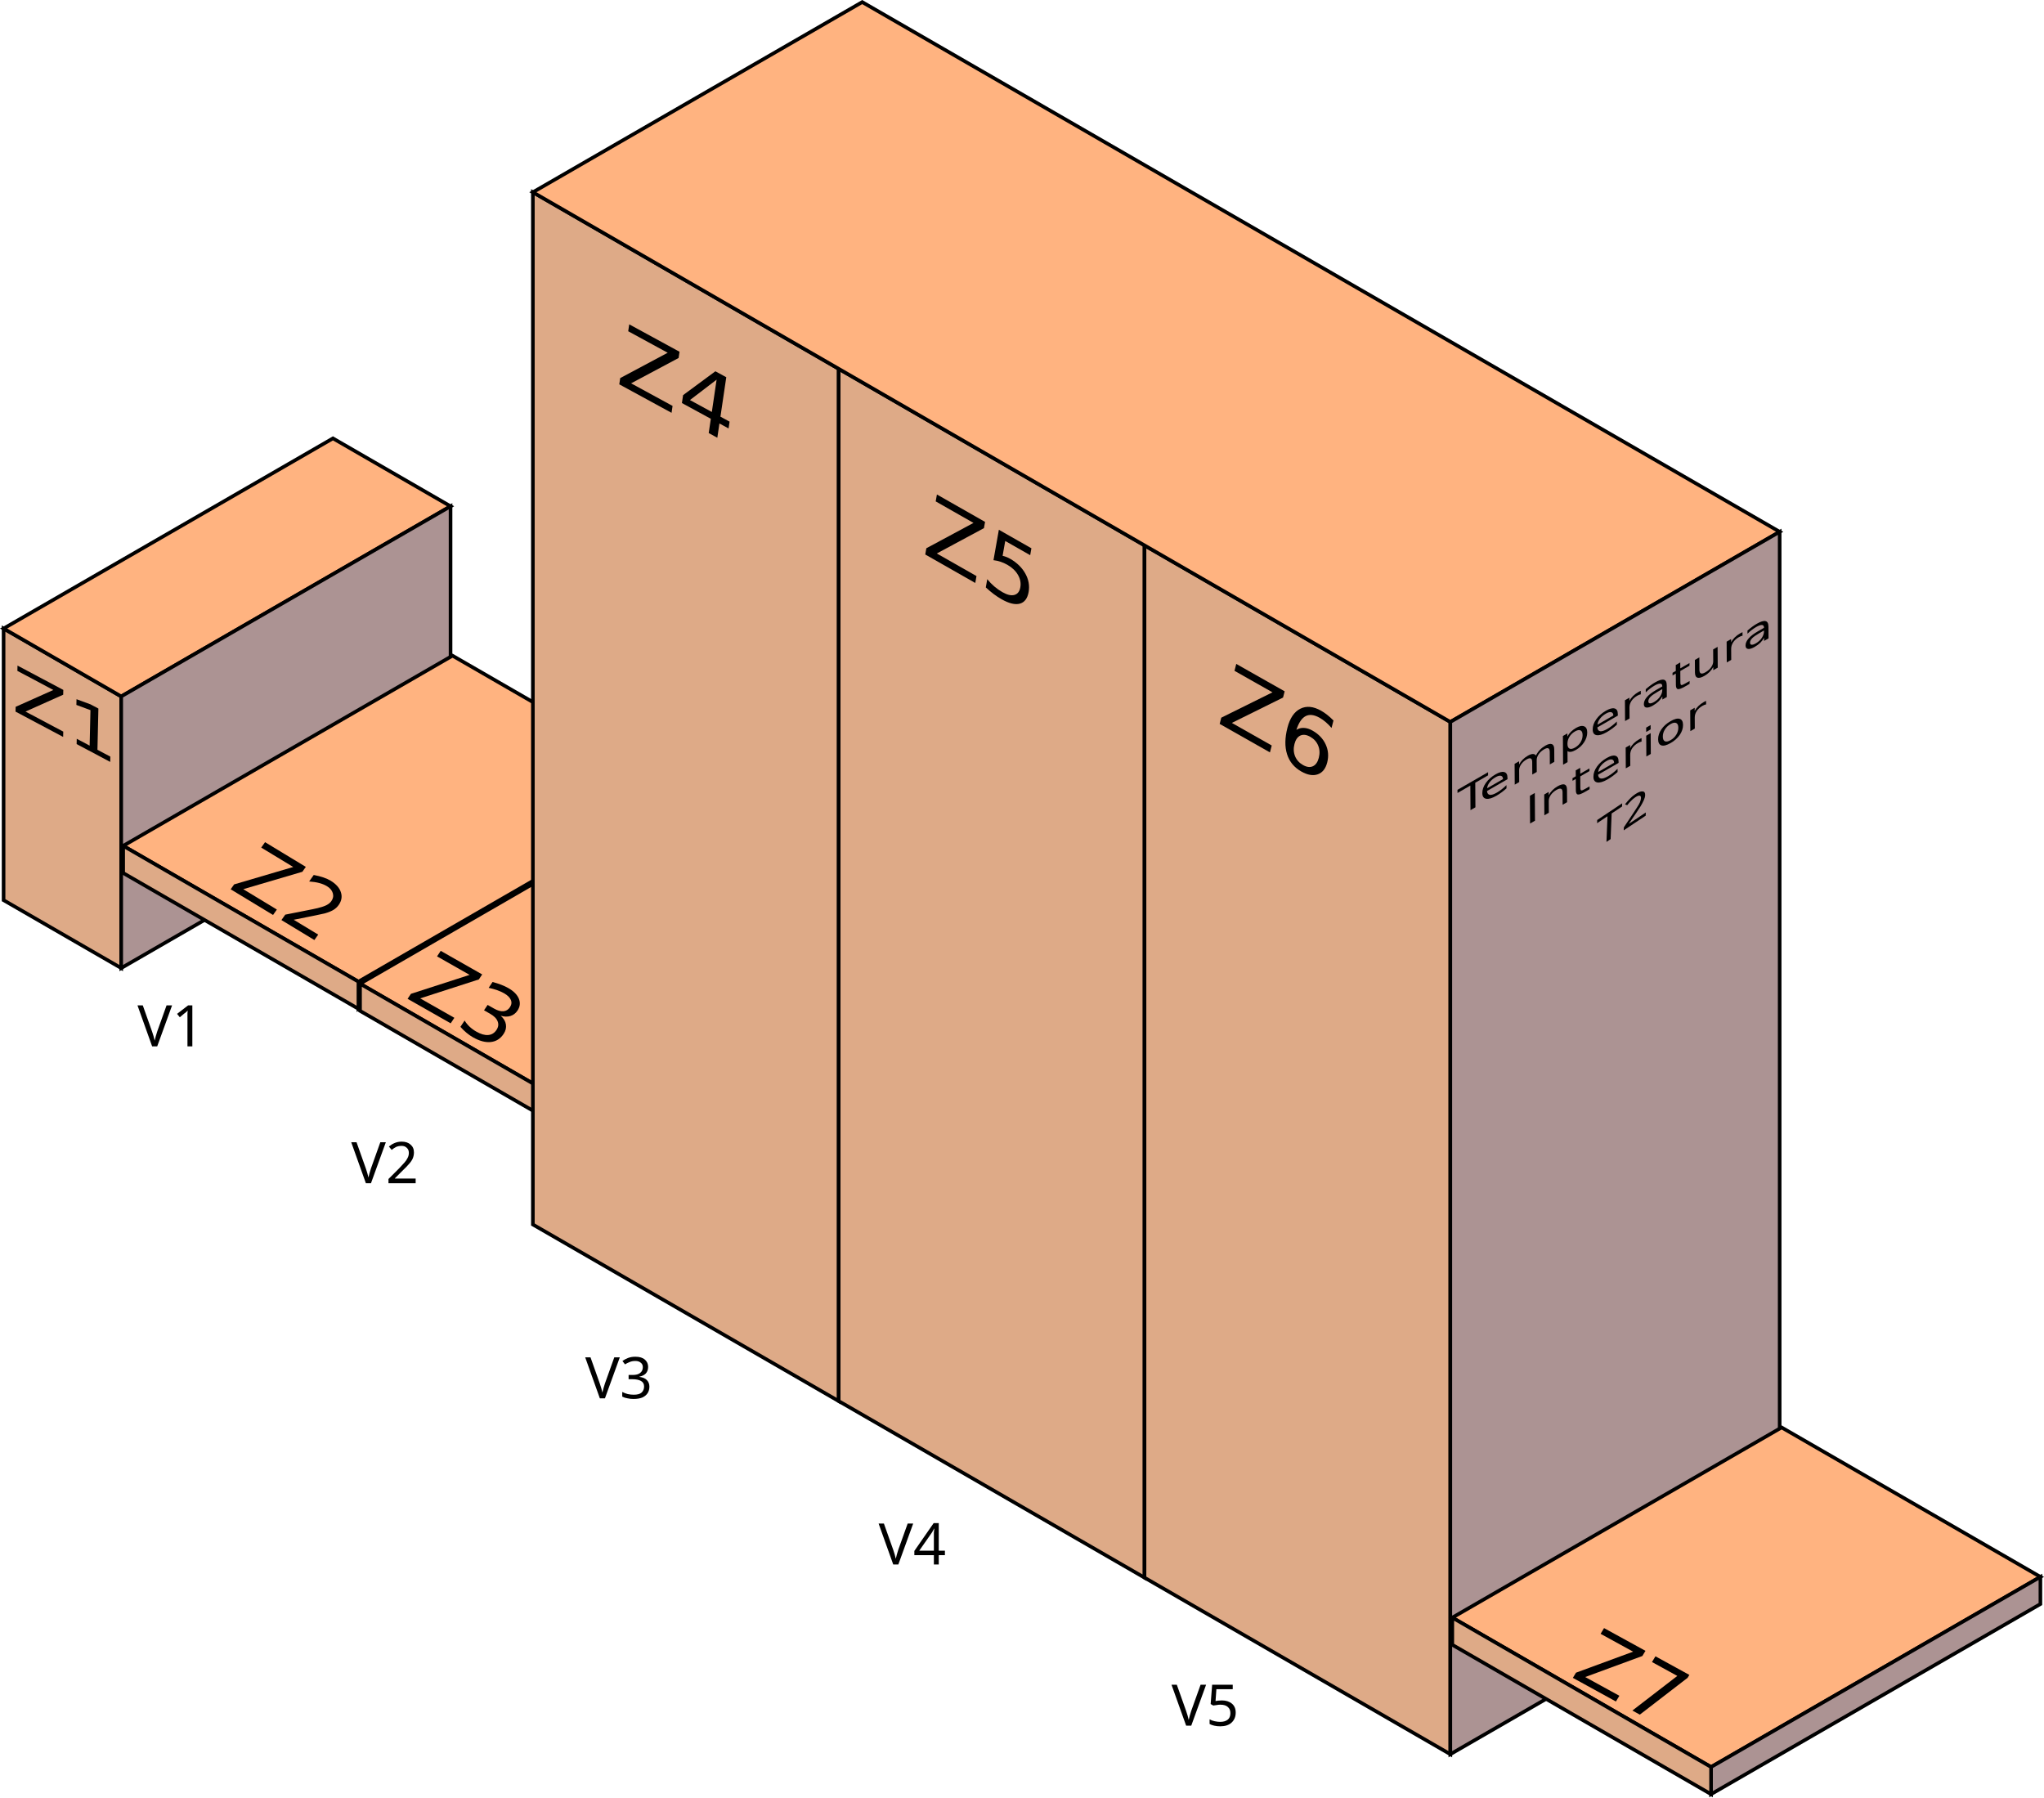
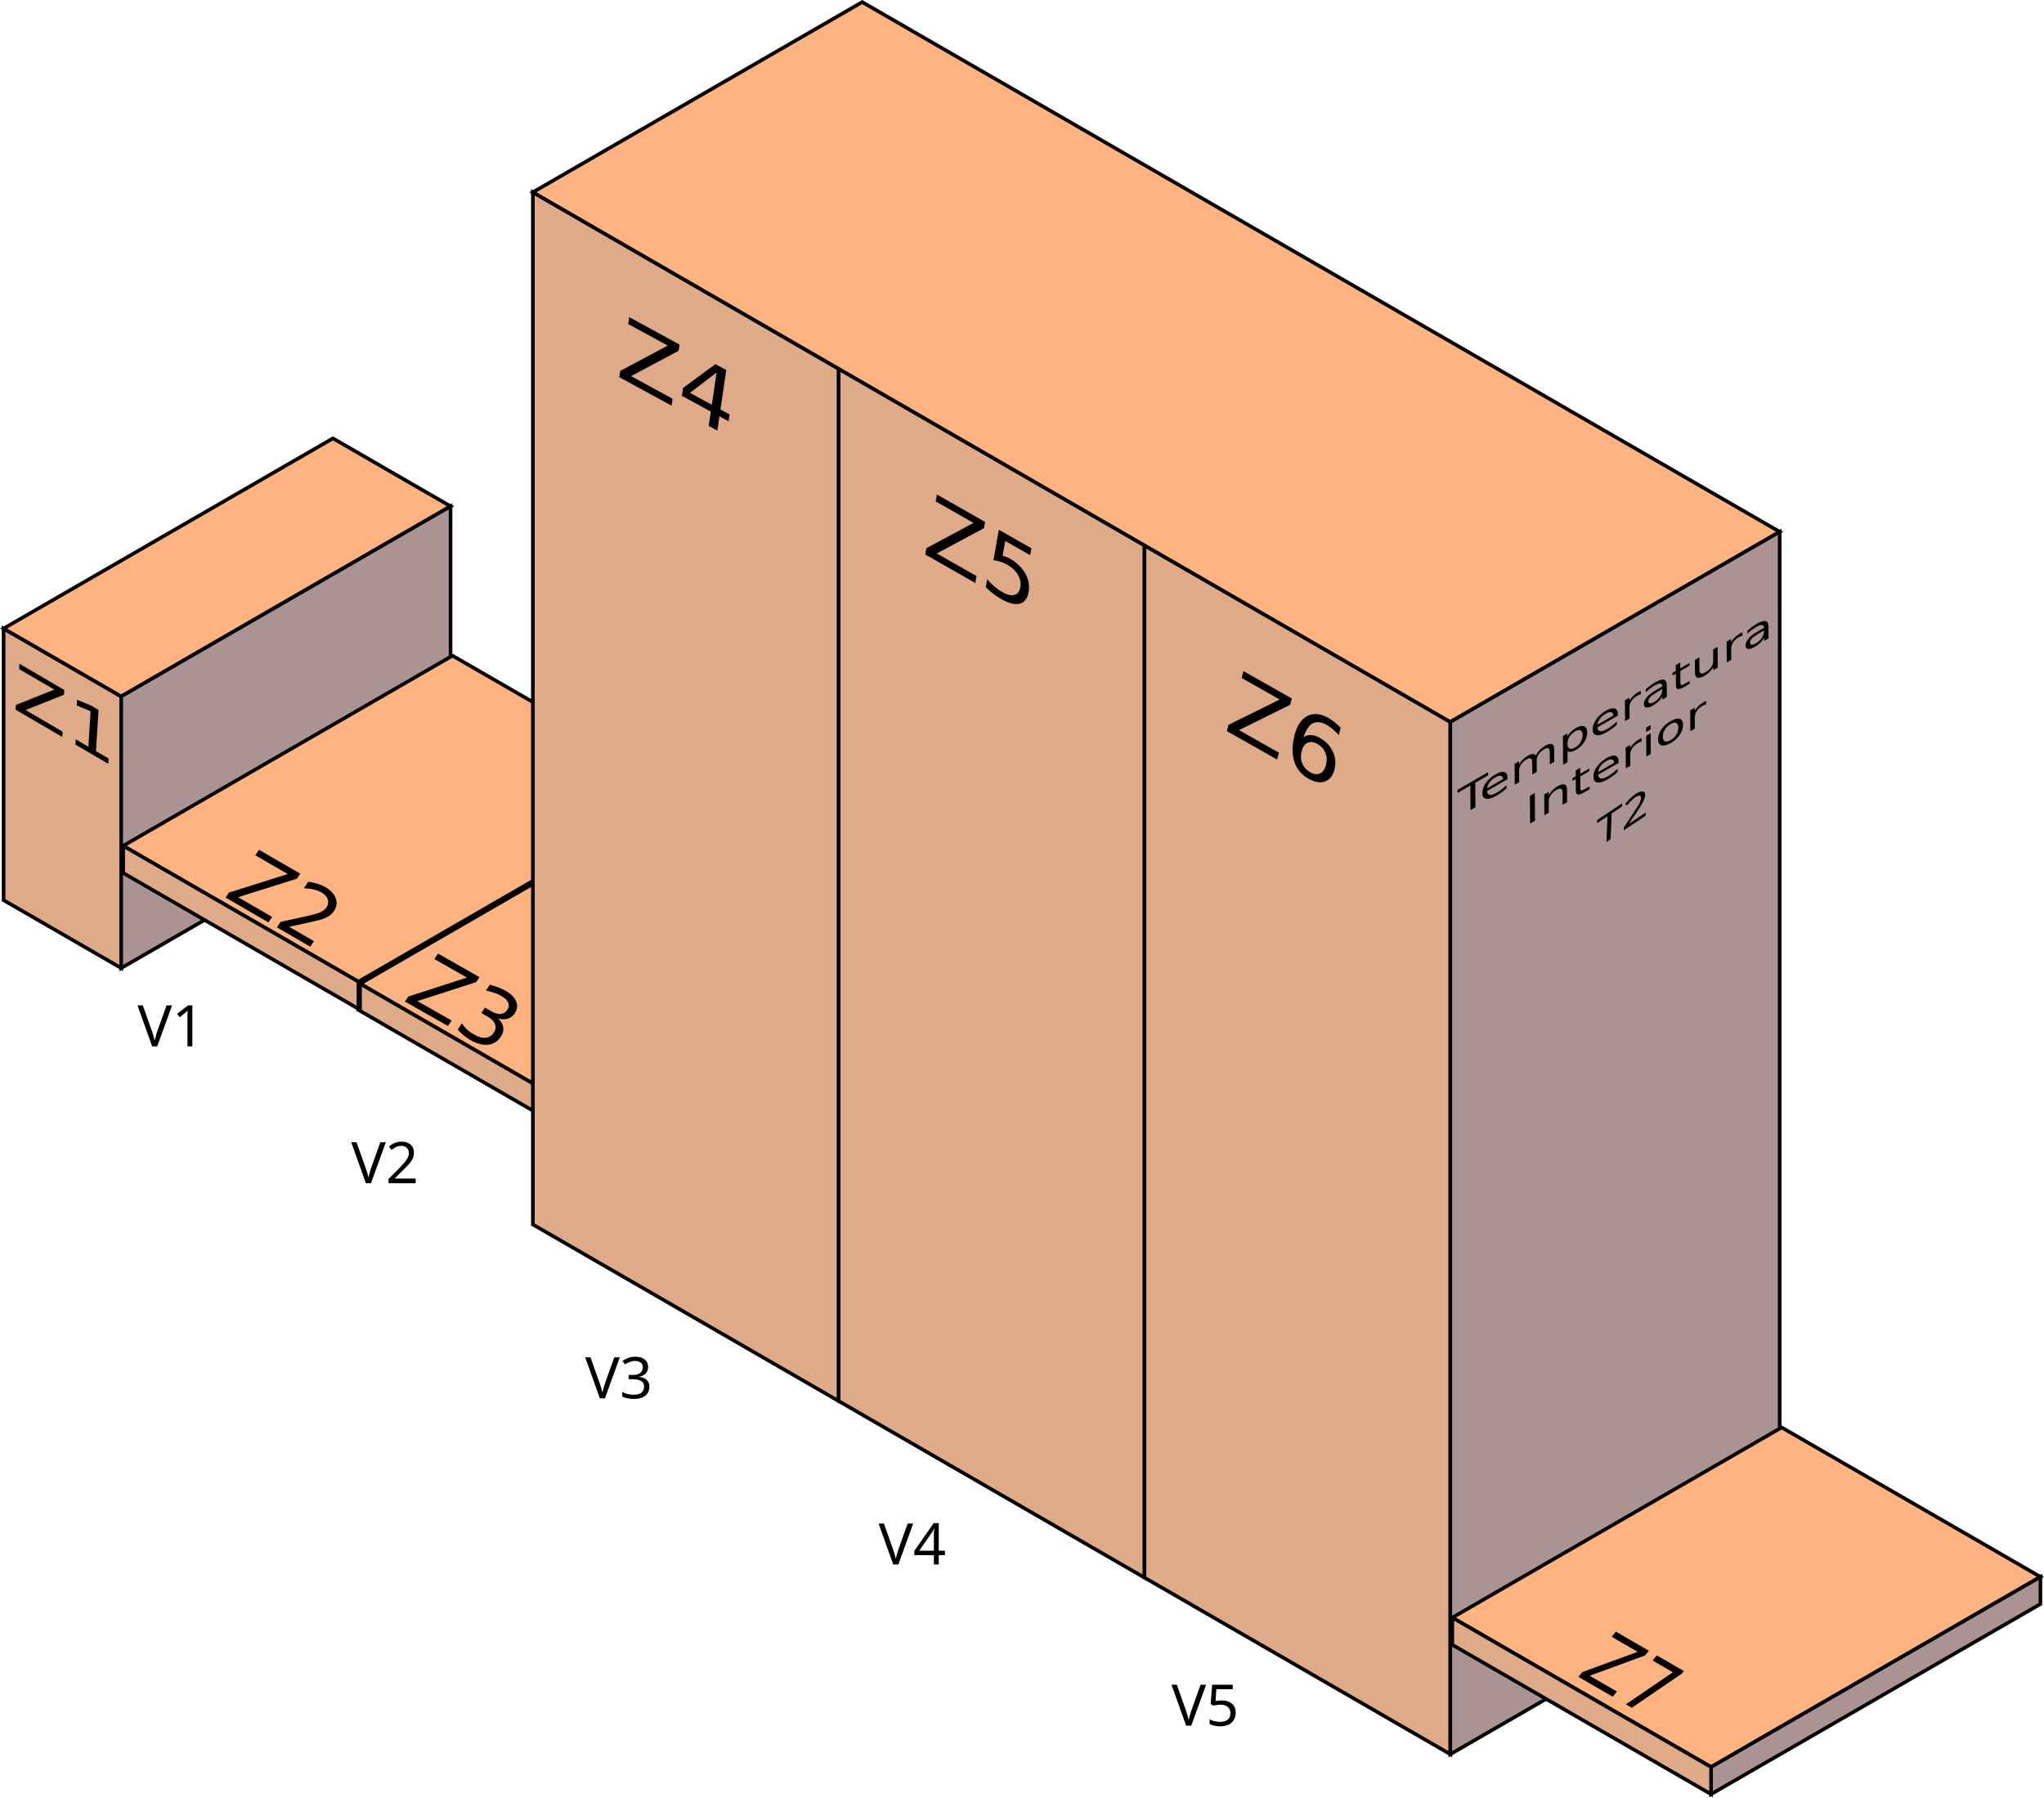
<svg xmlns="http://www.w3.org/2000/svg" width="150.495mm" height="132.324mm" viewBox="0 0 150.495 132.324" version="1.1" id="svg5">
  <defs id="defs2" />
  <g id="layer1" transform="translate(-40.43988,-33.84724)">
    <path id="path859" d="M 40.704,100.121 V 80.121 l 8.66,5 v 20 z" style="fill:#deaa87;stroke:#000000;stroke-width:0.265px;stroke-linecap:butt;stroke-linejoin:miter;stroke-opacity:1" />
    <path id="path1105" d="m 49.365,85.121 24.249,-14 -8.66,-5 -24.249,14 z" style="fill:#ffb380;stroke:#000000;stroke-width:0.265px;stroke-linecap:butt;stroke-linejoin:miter;stroke-opacity:1" />
    <path id="path1111" d="M 66.83,106.121 91.078,92.121 v 2 L 66.83,108.121 Z" style="fill:#ac9393;stroke:#000000;stroke-width:0.265px;stroke-linecap:butt;stroke-linejoin:miter;stroke-opacity:1" />
    <path id="path1107" d="m 73.613,71.121 v 20 L 49.365,105.121 V 85.121 Z" style="fill:#ac9393;stroke:#000000;stroke-width:0.265px;stroke-linecap:butt;stroke-linejoin:miter;stroke-opacity:1" />
    <path id="path1111-1" d="M 84.269,116.271 108.518,102.271 v 2 l -24.249,14 z" style="fill:#ac9393;stroke:#000000;stroke-width:0.265px;stroke-linecap:butt;stroke-linejoin:miter;stroke-opacity:1" />
    <path id="path1109" d="M 49.509,96.121 73.758,82.121 91.078,92.121 66.83,106.121 Z" style="fill:#ffb380;stroke:#000000;stroke-width:0.265px;stroke-linecap:butt;stroke-linejoin:miter;stroke-opacity:1" />
    <path id="path1109-1" d="M 66.949,106.271 91.197,92.271 108.518,102.271 84.269,116.271 Z" style="fill:#ffb380;stroke:#000000;stroke-width:0.265px;stroke-linecap:butt;stroke-linejoin:miter;stroke-opacity:1" />
    <path id="path861" d="m 49.509,98.121 v -2 l 17.321,10 v 2 z" style="fill:#deaa87;stroke:#000000;stroke-width:0.265px;stroke-linecap:butt;stroke-linejoin:miter;stroke-opacity:1" />
    <path id="path861-5" d="m 66.949,108.271 v -2 l 17.321,10 v 2 z" style="fill:#deaa87;stroke:#000000;stroke-width:0.265px;stroke-linecap:butt;stroke-linejoin:miter;stroke-opacity:1" />
    <path id="path863" d="M 79.674,124 V 48 l 22.517,13 V 137 Z" style="fill:#deaa87;stroke:#000000;stroke-width:0.265px;stroke-linecap:butt;stroke-linejoin:miter;stroke-opacity:1" />
-     <g aria-label="Z3" transform="matrix(0.8886712,0.5052773,-0.5445512,0.8156566,2.627692,-1.625282)" style="font-style:normal;font-variant:normal;font-weight:normal;font-stretch:normal;font-size:5.997px;line-height:1.25;font-family:sans-serif;-inkscape-font-specification:'sans-serif, Normal';font-variant-ligatures:normal;font-variant-caps:normal;font-variant-numeric:normal;font-feature-settings:normal;text-align:start;letter-spacing:0px;word-spacing:0px;writing-mode:lr-tb;text-anchor:start;fill:#000000;fill-opacity:1;stroke:none;stroke-width:0.231" id="text26-2-0-9">
+     <g aria-label="Z3" transform="matrix(0.8886712,0.5052773,-0.5445512,0.8156566,2.428808,-1.426398)" style="font-style:normal;font-variant:normal;font-weight:normal;font-stretch:normal;font-size:5.997px;line-height:1.25;font-family:sans-serif;-inkscape-font-specification:'sans-serif, Normal';font-variant-ligatures:normal;font-variant-caps:normal;font-variant-numeric:normal;font-feature-settings:normal;text-align:start;letter-spacing:0px;word-spacing:0px;writing-mode:lr-tb;text-anchor:start;fill:#000000;fill-opacity:1;stroke:none;stroke-width:0.231" id="text26-2-0-9">
      <path d="m 114.748,58.233 h 3.435 v 0.451 l -2.764,3.423 h 2.832 V 62.605 H 114.681 v -0.451 l 2.764,-3.423 h -2.697 z" style="font-style:normal;font-variant:normal;font-weight:normal;font-stretch:normal;font-size:5.997px;font-family:sans-serif;-inkscape-font-specification:'sans-serif, Normal';font-variant-ligatures:normal;font-variant-caps:normal;font-variant-numeric:normal;font-feature-settings:normal;text-align:start;writing-mode:lr-tb;text-anchor:start;stroke-width:0.231" id="path886" />
      <path d="m 120.953,60.248 q 0.425,0.091 0.662,0.378 0.24,0.287 0.24,0.709 0,0.647 -0.445,1.001 -0.445,0.354 -1.265,0.354 -0.275,0 -0.568,-0.056 -0.29,-0.053 -0.6,-0.161 V 61.903 q 0.246,0.143 0.539,0.217 0.293,0.073 0.612,0.073 0.556,0 0.846,-0.22 0.293,-0.22 0.293,-0.638 0,-0.387 -0.272,-0.603 -0.269,-0.22 -0.753,-0.22 h -0.51 V 60.026 h 0.533 q 0.436,0 0.668,-0.173 0.231,-0.176 0.231,-0.504 0,-0.337 -0.24,-0.515 -0.237,-0.182 -0.682,-0.182 -0.243,0 -0.521,0.053 -0.278,0.053 -0.612,0.164 v -0.527 q 0.337,-0.094 0.63,-0.141 0.296,-0.047 0.556,-0.047 0.674,0 1.066,0.307 0.392,0.305 0.392,0.826 0,0.363 -0.208,0.615 -0.208,0.249 -0.592,0.346 z" style="font-style:normal;font-variant:normal;font-weight:normal;font-stretch:normal;font-size:5.997px;font-family:sans-serif;-inkscape-font-specification:'sans-serif, Normal';font-variant-ligatures:normal;font-variant-caps:normal;font-variant-numeric:normal;font-feature-settings:normal;text-align:start;writing-mode:lr-tb;text-anchor:start;stroke-width:0.231" id="path888" />
    </g>
    <path id="path865" d="M 102.191,137 V 61 l 22.517,13 V 150 Z" style="fill:#deaa87;stroke:#000000;stroke-width:0.265px;stroke-linecap:butt;stroke-linejoin:miter;stroke-opacity:1" />
    <path id="path947" d="M 124.708,150 V 74 l 22.517,13 V 163 Z" style="fill:#deaa87;stroke:#000000;stroke-width:0.265px;stroke-linecap:butt;stroke-linejoin:miter;stroke-opacity:1" />
    <path id="path984" d="M 79.674,48 103.923,34 171.473,73 147.224,87 Z" style="fill:#ffb380;stroke:#000000;stroke-width:0.265px;stroke-linecap:butt;stroke-linejoin:miter;stroke-opacity:1" />
    <path id="path986" d="M 171.473,73 V 149 l -24.249,14 V 87 Z" style="fill:#ac9393;stroke:#000000;stroke-width:0.265px;stroke-linecap:butt;stroke-linejoin:miter;stroke-opacity:1" />
    <path id="path988" d="m 147.369,152.942 24.249,-14 19.053,11 -24.249,14 z" style="fill:#ffb380;stroke:#000000;stroke-width:0.265px;stroke-linecap:butt;stroke-linejoin:miter;stroke-opacity:1" />
    <path id="path990" d="m 190.67,149.942 v 2 l -24.249,14 v -2 z" style="fill:#ac9393;stroke:#000000;stroke-width:0.265px;stroke-linecap:butt;stroke-linejoin:miter;stroke-opacity:1" />
    <path id="path982" d="m 147.369,154.942 v -2 l 19.053,11 v 2 z" style="fill:#deaa87;stroke:#000000;stroke-width:0.265px;stroke-linecap:butt;stroke-linejoin:miter;stroke-opacity:1" />
    <g aria-label="Z5" transform="matrix(0.9589369,0.5458798,-0.1678793,0.9472553,0,0)" style="font-style:normal;font-variant:normal;font-weight:normal;font-stretch:normal;font-size:6.454px;line-height:1.25;font-family:sans-serif;-inkscape-font-specification:'sans-serif, Normal';font-variant-ligatures:normal;font-variant-caps:normal;font-variant-numeric:normal;font-feature-settings:normal;text-align:start;letter-spacing:0px;word-spacing:0px;writing-mode:lr-tb;text-anchor:start;fill:#000000;fill-opacity:1;stroke:none;stroke-width:0.242" id="text26-2">
      <path d="m 115.446,7.637 h 3.696 v 0.485 l -2.975,3.684 h 3.047 v 0.536 h -3.841 v -0.485 l 2.975,-3.684 h -2.902 z" style="stroke-width:0.242" id="path871" />
      <path d="m 120.202,7.637 h 2.499 v 0.536 h -1.916 v 1.153 q 0.139,-0.047 0.277,-0.069 0.139,-0.025 0.277,-0.025 0.788,0 1.248,0.432 0.46,0.432 0.46,1.169 0,0.759 -0.473,1.182 -0.473,0.419 -1.333,0.419 -0.296,0 -0.605,-0.05 -0.306,-0.05 -0.633,-0.151 v -0.64 q 0.284,0.154 0.586,0.23 0.303,0.076 0.64,0.076 0.545,0 0.863,-0.287 0.318,-0.287 0.318,-0.778 0,-0.492 -0.318,-0.778 -0.318,-0.287 -0.863,-0.287 -0.255,0 -0.51,0.057 -0.252,0.057 -0.517,0.176 z" style="stroke-width:0.242" id="path873" />
    </g>
-     <g aria-label="Z4" transform="matrix(0.9893666,0.5390197,-0.1383899,0.9353511,0,0)" style="font-style:normal;font-variant:normal;font-weight:normal;font-stretch:normal;font-size:6.536px;line-height:1.25;font-family:sans-serif;-inkscape-font-specification:'sans-serif, Normal';font-variant-ligatures:normal;font-variant-caps:normal;font-variant-numeric:normal;font-feature-settings:normal;text-align:start;letter-spacing:0px;word-spacing:0px;writing-mode:lr-tb;text-anchor:start;fill:#000000;fill-opacity:1;stroke:none;stroke-width:0.245" id="text26-2-9">
+     <g aria-label="Z4" transform="matrix(0.9893666,0.5390197,-0.1383899,0.9353511,0,-0.5291667)" style="font-style:normal;font-variant:normal;font-weight:normal;font-stretch:normal;font-size:6.536px;line-height:1.25;font-family:sans-serif;-inkscape-font-specification:'sans-serif, Normal';font-variant-ligatures:normal;font-variant-caps:normal;font-variant-numeric:normal;font-feature-settings:normal;text-align:start;letter-spacing:0px;word-spacing:0px;writing-mode:lr-tb;text-anchor:start;fill:#000000;fill-opacity:1;stroke:none;stroke-width:0.245" id="text26-2-9">
      <path d="m 89.148,10.343 h 3.743 v 0.491 l -3.013,3.731 h 3.086 v 0.543 h -3.89 v -0.491 l 3.013,-3.731 h -2.939 z" style="stroke-width:0.245" id="path866" />
      <path d="m 95.729,10.905 -1.628,2.543 h 1.628 z M 95.559,10.343 h 0.811 v 3.105 h 0.68 v 0.536 h -0.68 v 1.123 H 95.729 V 13.984 h -2.151 v -0.622 z" style="stroke-width:0.245" id="path868" />
    </g>
-     <g aria-label="Z6" transform="matrix(0.9419609,0.5335518,-0.2396647,0.9258627,0,0)" style="font-style:normal;font-variant:normal;font-weight:normal;font-stretch:normal;font-size:6.603px;line-height:1.25;font-family:sans-serif;-inkscape-font-specification:'sans-serif, Normal';font-variant-ligatures:normal;font-variant-caps:normal;font-variant-numeric:normal;font-feature-settings:normal;text-align:start;letter-spacing:0px;word-spacing:0px;writing-mode:lr-tb;text-anchor:start;fill:#000000;fill-opacity:1;stroke:none;stroke-width:0.248" id="text26-2-8">
+     <g aria-label="Z6" transform="matrix(0.9419609,0.5335518,-0.2396647,0.9258627,0.5291667,0.5291667)" style="font-style:normal;font-variant:normal;font-weight:normal;font-stretch:normal;font-size:6.603px;line-height:1.25;font-family:sans-serif;-inkscape-font-specification:'sans-serif, Normal';font-variant-ligatures:normal;font-variant-caps:normal;font-variant-numeric:normal;font-feature-settings:normal;text-align:start;letter-spacing:0px;word-spacing:0px;writing-mode:lr-tb;text-anchor:start;fill:#000000;fill-opacity:1;stroke:none;stroke-width:0.248" id="text26-2-8">
      <path d="m 141.544,7.783 h 3.782 v 0.496 l -3.043,3.769 h 3.118 v 0.548 h -3.93 v -0.496 l 3.043,-3.769 h -2.969 z" style="stroke-width:0.248" id="path876" />
      <path d="m 147.876,9.93 q -0.438,0 -0.696,0.3 -0.255,0.3 -0.255,0.822 0,0.519 0.255,0.822 0.258,0.3 0.696,0.3 0.438,0 0.693,-0.3 0.258,-0.303 0.258,-0.822 0,-0.522 -0.258,-0.822 -0.255,-0.3 -0.693,-0.3 z m 1.293,-2.041 v 0.593 q -0.245,-0.116 -0.496,-0.177 -0.248,-0.061 -0.493,-0.061 -0.645,0 -0.987,0.435 -0.339,0.435 -0.387,1.315 0.19,-0.28 0.477,-0.429 0.287,-0.152 0.632,-0.152 0.725,0 1.145,0.442 0.422,0.438 0.422,1.196 0,0.742 -0.438,1.19 -0.438,0.448 -1.167,0.448 -0.835,0 -1.277,-0.638 -0.442,-0.642 -0.442,-1.857 0,-1.141 0.542,-1.818 0.542,-0.68 1.454,-0.68 0.245,0 0.493,0.048 0.251,0.048 0.522,0.145 z" style="stroke-width:0.248" id="path878" />
    </g>
-     <g aria-label="Z2" transform="matrix(0.8736858,0.5294565,-0.5656858,0.8017688,-1.778717,0.1821391)" style="font-style:normal;font-variant:normal;font-weight:normal;font-stretch:normal;font-size:5.997px;line-height:1.25;font-family:sans-serif;-inkscape-font-specification:'sans-serif, Normal';font-variant-ligatures:normal;font-variant-caps:normal;font-variant-numeric:normal;font-feature-settings:normal;text-align:start;letter-spacing:0px;word-spacing:0px;writing-mode:lr-tb;text-anchor:start;fill:#000000;fill-opacity:1;stroke:none;stroke-width:0.236" id="text26-2-0">
+     <g aria-label="Z2" transform="matrix(0.8836863,0.5125909,-0.5501938,0.8124779,-4.046784,1.944221)" style="font-style:normal;font-variant:normal;font-weight:normal;font-stretch:normal;font-size:5.997px;line-height:1.25;font-family:sans-serif;-inkscape-font-specification:'sans-serif, Normal';font-variant-ligatures:normal;font-variant-caps:normal;font-variant-numeric:normal;font-feature-settings:normal;text-align:start;letter-spacing:0px;word-spacing:0px;writing-mode:lr-tb;text-anchor:start;fill:#000000;fill-opacity:1;stroke:none;stroke-width:0.236" id="text26-2-0">
      <path d="m 103.615,50.899 h 3.435 v 0.451 l -2.764,3.423 h 2.832 v 0.498 h -3.57 v -0.451 l 2.764,-3.423 h -2.697 z" style="font-style:normal;font-variant:normal;font-weight:normal;font-stretch:normal;font-size:5.997px;font-family:sans-serif;-inkscape-font-specification:'sans-serif, Normal';font-variant-ligatures:normal;font-variant-caps:normal;font-variant-numeric:normal;font-feature-settings:normal;text-align:start;writing-mode:lr-tb;text-anchor:start;stroke-width:0.236" id="path881" />
      <path d="m 108.538,54.773 h 2.064 v 0.498 h -2.776 v -0.498 q 0.337,-0.348 0.917,-0.934 0.583,-0.589 0.732,-0.758 0.284,-0.319 0.395,-0.539 0.114,-0.223 0.114,-0.436 0,-0.348 -0.246,-0.568 -0.243,-0.22 -0.635,-0.22 -0.278,0 -0.589,0.097 -0.307,0.097 -0.659,0.293 v -0.597 q 0.357,-0.143 0.668,-0.217 0.31,-0.073 0.568,-0.073 0.679,0 1.083,0.34 0.404,0.34 0.404,0.908 0,0.269 -0.102,0.512 -0.1,0.24 -0.366,0.568 -0.073,0.085 -0.466,0.492 -0.392,0.404 -1.107,1.133 z" style="font-style:normal;font-variant:normal;font-weight:normal;font-stretch:normal;font-size:5.997px;font-family:sans-serif;-inkscape-font-specification:'sans-serif, Normal';font-variant-ligatures:normal;font-variant-caps:normal;font-variant-numeric:normal;font-feature-settings:normal;text-align:start;writing-mode:lr-tb;text-anchor:start;stroke-width:0.236" id="path883" />
    </g>
-     <g aria-label="Z1" transform="matrix(1.112598,0.590921,-0.02037361,0.8879767,-50.41846,0.9383167)" style="font-style:normal;font-variant:normal;font-weight:normal;font-stretch:normal;font-size:5.292px;line-height:1.25;font-family:sans-serif;-inkscape-font-specification:'sans-serif, Normal';font-variant-ligatures:normal;font-variant-caps:normal;font-variant-numeric:normal;font-feature-settings:normal;text-align:start;letter-spacing:0px;word-spacing:0px;writing-mode:lr-tb;text-anchor:start;fill:#000000;fill-opacity:1;stroke:none;stroke-width:0.265" id="text26-2-6">
+     <g aria-label="Z1" transform="matrix(1.087882,0.6352748,-0.0561394,0.8864344,-46.89726,-2.840257)" style="font-style:normal;font-variant:normal;font-weight:normal;font-stretch:normal;font-size:5.292px;line-height:1.25;font-family:sans-serif;-inkscape-font-specification:'sans-serif, Normal';font-variant-ligatures:normal;font-variant-caps:normal;font-variant-numeric:normal;font-feature-settings:normal;text-align:start;letter-spacing:0px;word-spacing:0px;writing-mode:lr-tb;text-anchor:start;fill:#000000;fill-opacity:1;stroke:none;stroke-width:0.265" id="text26-2-6">
      <path d="m 83.493,36.683 h 3.031 v 0.398 l -2.439,3.02 h 2.499 v 0.439 h -3.15 v -0.398 l 2.439,-3.02 h -2.38 z" id="path860" />
      <path d="M 87.477,40.101 H 88.33 V 37.158 l -0.928,0.186 v -0.475 l 0.922,-0.186 h 0.522 v 3.418 h 0.853 v 0.439 h -2.222 z" id="path862" />
    </g>
-     <g aria-label="Z7" transform="matrix(0.8877871,0.4872889,-0.5116097,0.8455837,-6.879167,5.291667)" style="font-style:normal;font-variant:normal;font-weight:normal;font-stretch:normal;font-size:5.997px;line-height:1.25;font-family:sans-serif;-inkscape-font-specification:'sans-serif, Normal';font-variant-ligatures:normal;font-variant-caps:normal;font-variant-numeric:normal;font-feature-settings:normal;text-align:start;letter-spacing:0px;word-spacing:0px;writing-mode:lr-tb;text-anchor:start;fill:#000000;fill-opacity:1;stroke:none;stroke-width:0.249" id="text26-2-85">
-       <path d="m 215.812,51.159 h 3.435 v 0.451 l -2.764,3.423 h 2.832 v 0.498 h -3.57 v -0.451 l 2.764,-3.423 h -2.697 z" style="font-style:normal;font-variant:normal;font-weight:normal;font-stretch:normal;font-size:5.997px;font-family:sans-serif;-inkscape-font-specification:'sans-serif, Normal';font-variant-ligatures:normal;font-variant-caps:normal;font-variant-numeric:normal;font-feature-settings:normal;text-align:start;writing-mode:lr-tb;text-anchor:start;stroke-width:0.249" id="path930" />
+     <g aria-label="Z7" transform="matrix(0.7080127,0.4105236,-0.6204262,0.7675657,38.35497,26.10837)" style="font-style:normal;font-variant:normal;font-weight:normal;font-stretch:normal;font-size:5.997px;line-height:1.25;font-family:sans-serif;-inkscape-font-specification:'sans-serif, Normal';font-variant-ligatures:normal;font-variant-caps:normal;font-variant-numeric:normal;font-feature-settings:normal;text-align:start;letter-spacing:0px;word-spacing:0px;writing-mode:lr-tb;text-anchor:start;fill:#000000;fill-opacity:1;stroke:none;stroke-width:0.249" id="text26-2-85">
+       <path d="m 215.812,51.159 c 0,0 3.435,0 3.435,0 0,0 0,0.451 0,0.451 0,0 -2.764,3.423 -2.764,3.423 0,0 2.832,0 2.832,0 0,0 0,0.498 0,0.498 0,0 -3.57,0 -3.57,0 0,0 0,-0.451 0,-0.451 0,0 2.764,-3.423 2.764,-3.423 0,0 -2.697,0 -2.697,0 0,0 0,-0.498 0,-0.498 z" style="font-style:normal;font-variant:normal;font-weight:normal;font-stretch:normal;font-size:5.997px;font-family:sans-serif;-inkscape-font-specification:'sans-serif, Normal';font-variant-ligatures:normal;font-variant-caps:normal;font-variant-numeric:normal;font-feature-settings:normal;text-align:start;writing-mode:lr-tb;text-anchor:start;stroke-width:0.249" id="path930" />
      <path d="m 220.075,51.159 h 2.811 v 0.252 l -1.587,4.12 h -0.618 l 1.493,-3.874 h -2.1 z" style="font-style:normal;font-variant:normal;font-weight:normal;font-stretch:normal;font-size:5.997px;font-family:sans-serif;-inkscape-font-specification:'sans-serif, Normal';font-variant-ligatures:normal;font-variant-caps:normal;font-variant-numeric:normal;font-feature-settings:normal;text-align:start;writing-mode:lr-tb;text-anchor:start;stroke-width:0.249" id="path932" />
    </g>
    <text xml:space="preserve" style="font-style:normal;font-variant:normal;font-weight:normal;font-stretch:normal;font-size:4.233px;line-height:1.25;font-family:sans-serif;-inkscape-font-specification:'sans-serif, Normal';font-variant-ligatures:normal;font-variant-caps:normal;font-variant-numeric:normal;font-feature-settings:normal;text-align:start;letter-spacing:0px;word-spacing:0px;writing-mode:lr-tb;text-anchor:start;fill:#000000;fill-opacity:1;stroke:none;stroke-width:0.265" x="50.563" y="110.881" id="text175">
-       <tspan id="tspan173" x="50.563" y="110.881" style="font-style:normal;font-variant:normal;font-weight:normal;font-stretch:normal;font-size:4.233px;font-family:sans-serif;-inkscape-font-specification:'sans-serif, Normal';font-variant-ligatures:normal;font-variant-caps:normal;font-variant-numeric:normal;font-feature-settings:normal;text-align:start;writing-mode:lr-tb;text-anchor:start;stroke-width:0.265" datafield="Com2|V210U1-I_OutputFreq">V1</tspan>
+       <tspan id="tspan173" x="50.563" y="110.881" style="font-style:normal;font-variant:normal;font-weight:normal;font-stretch:normal;font-size:4.233px;font-family:sans-serif;-inkscape-font-specification:'sans-serif, Normal';font-variant-ligatures:normal;font-variant-caps:normal;font-variant-numeric:normal;font-feature-settings:normal;text-align:start;writing-mode:lr-tb;text-anchor:start;stroke-width:0.265" datafield="Com2|V311U1-I_OutputFreq">V1</tspan>
    </text>
    <text xml:space="preserve" style="font-style:normal;font-variant:normal;font-weight:normal;font-stretch:normal;font-size:4.233px;line-height:1.25;font-family:sans-serif;-inkscape-font-specification:'sans-serif, Normal';font-variant-ligatures:normal;font-variant-caps:normal;font-variant-numeric:normal;font-feature-settings:normal;text-align:start;letter-spacing:0px;word-spacing:0px;writing-mode:lr-tb;text-anchor:start;fill:#000000;fill-opacity:1;stroke:none;stroke-width:0.265" x="66.301" y="120.962" id="text179">
      <tspan x="66.301" y="120.962" style="font-style:normal;font-variant:normal;font-weight:normal;font-stretch:normal;font-size:4.233px;font-family:sans-serif;-inkscape-font-specification:'sans-serif, Normal';font-variant-ligatures:normal;font-variant-caps:normal;font-variant-numeric:normal;font-feature-settings:normal;text-align:start;writing-mode:lr-tb;text-anchor:start;stroke-width:0.265" id="tspan181">V2</tspan>
    </text>
    <text xml:space="preserve" style="font-style:normal;font-variant:normal;font-weight:normal;font-stretch:normal;font-size:4.233px;line-height:1.25;font-family:sans-serif;-inkscape-font-specification:'sans-serif, Normal';font-variant-ligatures:normal;font-variant-caps:normal;font-variant-numeric:normal;font-feature-settings:normal;text-align:start;letter-spacing:0px;word-spacing:0px;writing-mode:lr-tb;text-anchor:start;fill:#000000;fill-opacity:1;stroke:none;stroke-width:0.265" x="83.528" y="136.794" id="text187">
      <tspan id="tspan185" x="83.528" y="136.794" style="font-style:normal;font-variant:normal;font-weight:normal;font-stretch:normal;font-size:4.233px;font-family:sans-serif;-inkscape-font-specification:'sans-serif, Normal';font-variant-ligatures:normal;font-variant-caps:normal;font-variant-numeric:normal;font-feature-settings:normal;text-align:start;writing-mode:lr-tb;text-anchor:start;stroke-width:0.265" datafield="Com2|V211U1-I_OutputFreq">V3</tspan>
    </text>
    <text xml:space="preserve" style="font-style:normal;font-variant:normal;font-weight:normal;font-stretch:normal;font-size:4.233px;line-height:1.25;font-family:sans-serif;-inkscape-font-specification:'sans-serif, Normal';font-variant-ligatures:normal;font-variant-caps:normal;font-variant-numeric:normal;font-feature-settings:normal;text-align:start;letter-spacing:0px;word-spacing:0px;writing-mode:lr-tb;text-anchor:start;fill:#000000;fill-opacity:1;stroke:none;stroke-width:0.265" x="105.128" y="149.028" id="text191">
-       <tspan id="tspan189" x="105.128" y="149.028" style="font-style:normal;font-variant:normal;font-weight:normal;font-stretch:normal;font-size:4.233px;font-family:sans-serif;-inkscape-font-specification:'sans-serif, Normal';font-variant-ligatures:normal;font-variant-caps:normal;font-variant-numeric:normal;font-feature-settings:normal;text-align:start;writing-mode:lr-tb;text-anchor:start;stroke-width:0.265">V4</tspan>
+       <tspan id="tspan189" x="105.128" y="149.028" style="font-style:normal;font-variant:normal;font-weight:normal;font-stretch:normal;font-size:4.233px;font-family:sans-serif;-inkscape-font-specification:'sans-serif, Normal';font-variant-ligatures:normal;font-variant-caps:normal;font-variant-numeric:normal;font-feature-settings:normal;text-align:start;writing-mode:lr-tb;text-anchor:start;stroke-width:0.265" datafield="Com2|V212U1-I_OutputFreq">V4</tspan>
    </text>
    <text xml:space="preserve" style="font-style:normal;font-variant:normal;font-weight:normal;font-stretch:normal;font-size:3.137px;line-height:1.25;font-family:sans-serif;-inkscape-font-specification:'sans-serif, Normal';font-variant-ligatures:normal;font-variant-caps:normal;font-variant-numeric:normal;font-feature-settings:normal;text-align:start;letter-spacing:0px;word-spacing:0px;writing-mode:lr-tb;text-anchor:start;fill:#000000;fill-opacity:1;stroke:none;stroke-width:0.235" x="152.643" y="219.841" id="text203" transform="matrix(1.088806,-0.7277182,-0.03766145,0.9436088,0,0)">
      <tspan id="tspan201" x="152.643" y="219.841" style="font-style:normal;font-variant:normal;font-weight:normal;font-stretch:normal;font-size:3.137px;font-family:sans-serif;-inkscape-font-specification:'sans-serif, Normal';font-variant-ligatures:normal;font-variant-caps:normal;font-variant-numeric:normal;font-feature-settings:normal;text-align:start;writing-mode:lr-tb;text-anchor:start;stroke-width:0.235">T2</tspan>
    </text>
    <g aria-label="Temperatura  Interior" transform="matrix(1.140094,-0.6571055,0.00559687,0.8738951,0,0)" style="font-style:normal;font-variant:normal;font-weight:normal;font-stretch:normal;font-size:3.204px;line-height:1.25;font-family:sans-serif;-inkscape-font-specification:'sans-serif, Normal';font-variant-ligatures:normal;font-variant-caps:normal;font-variant-numeric:normal;font-feature-settings:normal;text-align:center;letter-spacing:0px;word-spacing:0px;writing-mode:lr-tb;text-anchor:middle;fill:#000000;fill-opacity:1;stroke:none;stroke-width:0.207" id="text207">
      <path d="m 128.604,201.973 h 1.976 v 0.266 h -0.829 v 2.07 h -0.318 v -2.07 h -0.829 z" style="font-style:normal;font-variant:normal;font-weight:normal;font-stretch:normal;font-size:3.204px;font-family:sans-serif;-inkscape-font-specification:'sans-serif, Normal';font-variant-ligatures:normal;font-variant-caps:normal;font-variant-numeric:normal;font-feature-settings:normal;text-align:center;writing-mode:lr-tb;text-anchor:middle;stroke-width:0.207" id="path891" />
      <path d="m 131.826,203.361 v 0.141 h -1.324 q 0.019,0.297 0.178,0.454 0.161,0.155 0.447,0.155 0.166,0 0.321,-0.041 0.156,-0.041 0.31,-0.122 v 0.272 q -0.155,0.066 -0.318,0.1 -0.163,0.034 -0.33,0.034 -0.419,0 -0.665,-0.244 -0.244,-0.244 -0.244,-0.66 0,-0.43 0.232,-0.682 0.233,-0.253 0.627,-0.253 0.354,0 0.558,0.228 0.207,0.227 0.207,0.618 z m -0.288,-0.085 q -0.003,-0.236 -0.133,-0.377 -0.128,-0.141 -0.341,-0.141 -0.241,0 -0.386,0.136 -0.144,0.136 -0.166,0.383 z" style="font-style:normal;font-variant:normal;font-weight:normal;font-stretch:normal;font-size:3.204px;font-family:sans-serif;-inkscape-font-specification:'sans-serif, Normal';font-variant-ligatures:normal;font-variant-caps:normal;font-variant-numeric:normal;font-feature-settings:normal;text-align:center;writing-mode:lr-tb;text-anchor:middle;stroke-width:0.207" id="path893" />
      <path d="m 133.663,202.893 q 0.108,-0.194 0.258,-0.286 0.15,-0.092 0.354,-0.092 0.274,0 0.422,0.192 0.149,0.191 0.149,0.544 v 1.058 h -0.289 v -1.048 q 0,-0.252 -0.089,-0.374 -0.089,-0.122 -0.272,-0.122 -0.224,0 -0.354,0.149 -0.13,0.149 -0.13,0.405 v 0.99 h -0.289 v -1.048 q 0,-0.253 -0.089,-0.374 -0.089,-0.122 -0.275,-0.122 -0.221,0 -0.35,0.15 -0.13,0.149 -0.13,0.404 v 0.99 h -0.289 v -1.752 h 0.289 v 0.272 q 0.099,-0.161 0.236,-0.238 0.138,-0.077 0.327,-0.077 0.191,0 0.324,0.097 0.135,0.097 0.199,0.282 z" style="font-style:normal;font-variant:normal;font-weight:normal;font-stretch:normal;font-size:3.204px;font-family:sans-serif;-inkscape-font-specification:'sans-serif, Normal';font-variant-ligatures:normal;font-variant-caps:normal;font-variant-numeric:normal;font-feature-settings:normal;text-align:center;writing-mode:lr-tb;text-anchor:middle;stroke-width:0.207" id="path895" />
      <path d="m 135.698,204.046 v 0.929 h -0.289 v -2.419 h 0.289 v 0.266 q 0.091,-0.156 0.228,-0.232 0.139,-0.077 0.332,-0.077 0.319,0 0.518,0.253 0.2,0.253 0.2,0.666 0,0.413 -0.2,0.666 -0.199,0.253 -0.518,0.253 -0.192,0 -0.332,-0.075 -0.138,-0.077 -0.228,-0.233 z m 0.979,-0.612 q 0,-0.318 -0.131,-0.497 -0.13,-0.181 -0.358,-0.181 -0.228,0 -0.36,0.181 -0.13,0.18 -0.13,0.497 0,0.318 0.13,0.499 0.131,0.18 0.36,0.18 0.228,0 0.358,-0.18 0.131,-0.181 0.131,-0.499 z" style="font-style:normal;font-variant:normal;font-weight:normal;font-stretch:normal;font-size:3.204px;font-family:sans-serif;-inkscape-font-specification:'sans-serif, Normal';font-variant-ligatures:normal;font-variant-caps:normal;font-variant-numeric:normal;font-feature-settings:normal;text-align:center;writing-mode:lr-tb;text-anchor:middle;stroke-width:0.207" id="path897" />
      <path d="m 138.952,203.361 v 0.141 h -1.323 q 0.019,0.297 0.178,0.454 0.161,0.155 0.447,0.155 0.166,0 0.321,-0.041 0.156,-0.041 0.31,-0.122 v 0.272 q -0.155,0.066 -0.318,0.1 -0.163,0.034 -0.33,0.034 -0.419,0 -0.665,-0.244 -0.244,-0.244 -0.244,-0.66 0,-0.43 0.232,-0.682 0.233,-0.253 0.627,-0.253 0.354,0 0.558,0.228 0.206,0.227 0.206,0.618 z m -0.288,-0.085 q -0.003,-0.236 -0.133,-0.377 -0.128,-0.141 -0.341,-0.141 -0.241,0 -0.386,0.136 -0.144,0.136 -0.166,0.383 z" style="font-style:normal;font-variant:normal;font-weight:normal;font-stretch:normal;font-size:3.204px;font-family:sans-serif;-inkscape-font-specification:'sans-serif, Normal';font-variant-ligatures:normal;font-variant-caps:normal;font-variant-numeric:normal;font-feature-settings:normal;text-align:center;writing-mode:lr-tb;text-anchor:middle;stroke-width:0.207" id="path899" />
      <path d="m 140.44,202.826 q -0.049,-0.028 -0.106,-0.041 -0.056,-0.014 -0.125,-0.014 -0.244,0 -0.375,0.16 -0.13,0.158 -0.13,0.455 v 0.923 h -0.289 v -1.752 h 0.289 v 0.272 q 0.091,-0.16 0.236,-0.236 0.145,-0.078 0.354,-0.078 0.03,0 0.066,0.005 0.036,0.003 0.08,0.011 z" style="font-style:normal;font-variant:normal;font-weight:normal;font-stretch:normal;font-size:3.204px;font-family:sans-serif;-inkscape-font-specification:'sans-serif, Normal';font-variant-ligatures:normal;font-variant-caps:normal;font-variant-numeric:normal;font-feature-settings:normal;text-align:center;writing-mode:lr-tb;text-anchor:middle;stroke-width:0.207" id="path901" />
      <path d="m 141.538,203.428 q -0.349,0 -0.483,0.08 -0.135,0.08 -0.135,0.272 0,0.153 0.1,0.244 0.102,0.089 0.275,0.089 0.239,0 0.383,-0.169 0.145,-0.171 0.145,-0.452 v -0.064 z m 0.574,-0.119 v 1 h -0.288 v -0.266 q -0.099,0.16 -0.246,0.236 -0.147,0.075 -0.36,0.075 -0.269,0 -0.429,-0.15 -0.158,-0.152 -0.158,-0.405 0,-0.296 0.197,-0.446 0.199,-0.15 0.591,-0.15 h 0.404 v -0.028 q 0,-0.199 -0.131,-0.307 -0.13,-0.11 -0.366,-0.11 -0.15,0 -0.293,0.036 -0.142,0.036 -0.274,0.108 v -0.266 q 0.158,-0.061 0.307,-0.091 0.149,-0.031 0.289,-0.031 0.38,0 0.568,0.197 0.188,0.197 0.188,0.598 z" style="font-style:normal;font-variant:normal;font-weight:normal;font-stretch:normal;font-size:3.204px;font-family:sans-serif;-inkscape-font-specification:'sans-serif, Normal';font-variant-ligatures:normal;font-variant-caps:normal;font-variant-numeric:normal;font-feature-settings:normal;text-align:center;writing-mode:lr-tb;text-anchor:middle;stroke-width:0.207" id="path903" />
      <path d="m 142.99,202.059 v 0.497 h 0.593 v 0.224 h -0.593 v 0.951 q 0,0.214 0.058,0.275 0.059,0.061 0.239,0.061 h 0.296 v 0.241 h -0.296 q -0.333,0 -0.46,-0.124 -0.127,-0.125 -0.127,-0.454 v -0.951 h -0.211 v -0.224 h 0.211 v -0.497 z" style="font-style:normal;font-variant:normal;font-weight:normal;font-stretch:normal;font-size:3.204px;font-family:sans-serif;-inkscape-font-specification:'sans-serif, Normal';font-variant-ligatures:normal;font-variant-caps:normal;font-variant-numeric:normal;font-feature-settings:normal;text-align:center;writing-mode:lr-tb;text-anchor:middle;stroke-width:0.207" id="path905" />
      <path d="m 143.932,203.617 v -1.061 h 0.288 v 1.05 q 0,0.249 0.097,0.374 0.097,0.124 0.291,0.124 0.233,0 0.368,-0.149 0.136,-0.149 0.136,-0.405 v -0.993 h 0.288 v 1.752 h -0.288 v -0.269 q -0.105,0.16 -0.244,0.238 -0.138,0.077 -0.321,0.077 -0.302,0 -0.458,-0.188 -0.156,-0.188 -0.156,-0.549 z m 0.724,-1.103 z" style="font-style:normal;font-variant:normal;font-weight:normal;font-stretch:normal;font-size:3.204px;font-family:sans-serif;-inkscape-font-specification:'sans-serif, Normal';font-variant-ligatures:normal;font-variant-caps:normal;font-variant-numeric:normal;font-feature-settings:normal;text-align:center;writing-mode:lr-tb;text-anchor:middle;stroke-width:0.207" id="path907" />
      <path d="m 147.008,202.826 q -0.049,-0.028 -0.106,-0.041 -0.056,-0.014 -0.125,-0.014 -0.244,0 -0.375,0.16 -0.13,0.158 -0.13,0.455 v 0.923 h -0.289 v -1.752 h 0.289 v 0.272 q 0.091,-0.16 0.236,-0.236 0.145,-0.078 0.354,-0.078 0.03,0 0.066,0.005 0.036,0.003 0.08,0.011 z" style="font-style:normal;font-variant:normal;font-weight:normal;font-stretch:normal;font-size:3.204px;font-family:sans-serif;-inkscape-font-specification:'sans-serif, Normal';font-variant-ligatures:normal;font-variant-caps:normal;font-variant-numeric:normal;font-feature-settings:normal;text-align:center;writing-mode:lr-tb;text-anchor:middle;stroke-width:0.207" id="path909" />
      <path d="m 148.106,203.428 q -0.349,0 -0.483,0.08 -0.135,0.08 -0.135,0.272 0,0.153 0.1,0.244 0.102,0.089 0.275,0.089 0.239,0 0.383,-0.169 0.145,-0.171 0.145,-0.452 v -0.064 z m 0.574,-0.119 v 1 h -0.288 v -0.266 q -0.099,0.16 -0.246,0.236 -0.147,0.075 -0.36,0.075 -0.269,0 -0.429,-0.15 -0.158,-0.152 -0.158,-0.405 0,-0.296 0.197,-0.446 0.199,-0.15 0.591,-0.15 h 0.404 v -0.028 q 0,-0.199 -0.131,-0.307 -0.13,-0.11 -0.366,-0.11 -0.15,0 -0.293,0.036 -0.142,0.036 -0.274,0.108 v -0.266 q 0.158,-0.061 0.307,-0.091 0.149,-0.031 0.289,-0.031 0.38,0 0.568,0.197 0.188,0.197 0.188,0.598 z" style="font-style:normal;font-variant:normal;font-weight:normal;font-stretch:normal;font-size:3.204px;font-family:sans-serif;-inkscape-font-specification:'sans-serif, Normal';font-variant-ligatures:normal;font-variant-caps:normal;font-variant-numeric:normal;font-feature-settings:normal;text-align:center;writing-mode:lr-tb;text-anchor:middle;stroke-width:0.207" id="path911" />
      <path d="m 133.262,205.978 h 0.316 v 2.336 h -0.316 z" style="font-style:normal;font-variant:normal;font-weight:normal;font-stretch:normal;font-size:3.204px;font-family:sans-serif;-inkscape-font-specification:'sans-serif, Normal';font-variant-ligatures:normal;font-variant-caps:normal;font-variant-numeric:normal;font-feature-settings:normal;text-align:center;writing-mode:lr-tb;text-anchor:middle;stroke-width:0.207" id="path913" />
      <path d="m 135.651,207.256 v 1.058 h -0.288 v -1.048 q 0,-0.249 -0.097,-0.372 -0.097,-0.124 -0.291,-0.124 -0.233,0 -0.368,0.149 -0.135,0.149 -0.135,0.405 v 0.99 h -0.289 v -1.752 h 0.289 v 0.272 q 0.103,-0.158 0.242,-0.236 0.141,-0.078 0.324,-0.078 0.302,0 0.457,0.188 0.155,0.186 0.155,0.549 z" style="font-style:normal;font-variant:normal;font-weight:normal;font-stretch:normal;font-size:3.204px;font-family:sans-serif;-inkscape-font-specification:'sans-serif, Normal';font-variant-ligatures:normal;font-variant-caps:normal;font-variant-numeric:normal;font-feature-settings:normal;text-align:center;writing-mode:lr-tb;text-anchor:middle;stroke-width:0.207" id="path915" />
      <path d="m 136.51,206.064 v 0.497 h 0.593 v 0.224 h -0.593 v 0.951 q 0,0.214 0.058,0.275 0.059,0.061 0.239,0.061 h 0.296 v 0.241 h -0.296 q -0.333,0 -0.46,-0.124 -0.127,-0.125 -0.127,-0.454 v -0.951 h -0.211 v -0.224 h 0.211 v -0.497 z" style="font-style:normal;font-variant:normal;font-weight:normal;font-stretch:normal;font-size:3.204px;font-family:sans-serif;-inkscape-font-specification:'sans-serif, Normal';font-variant-ligatures:normal;font-variant-caps:normal;font-variant-numeric:normal;font-feature-settings:normal;text-align:center;writing-mode:lr-tb;text-anchor:middle;stroke-width:0.207" id="path917" />
      <path d="m 138.98,207.366 v 0.141 h -1.323 q 0.019,0.297 0.178,0.454 0.161,0.155 0.447,0.155 0.166,0 0.321,-0.041 0.156,-0.041 0.31,-0.122 v 0.272 q -0.155,0.066 -0.318,0.1 -0.163,0.034 -0.33,0.034 -0.419,0 -0.665,-0.244 -0.244,-0.244 -0.244,-0.66 0,-0.43 0.232,-0.682 0.233,-0.253 0.627,-0.253 0.354,0 0.558,0.228 0.206,0.227 0.206,0.618 z m -0.288,-0.085 q -0.003,-0.236 -0.133,-0.377 -0.128,-0.141 -0.341,-0.141 -0.241,0 -0.386,0.136 -0.144,0.136 -0.166,0.383 z" style="font-style:normal;font-variant:normal;font-weight:normal;font-stretch:normal;font-size:3.204px;font-family:sans-serif;-inkscape-font-specification:'sans-serif, Normal';font-variant-ligatures:normal;font-variant-caps:normal;font-variant-numeric:normal;font-feature-settings:normal;text-align:center;writing-mode:lr-tb;text-anchor:middle;stroke-width:0.207" id="path919" />
      <path d="m 140.468,206.831 q -0.049,-0.028 -0.106,-0.041 -0.056,-0.014 -0.125,-0.014 -0.244,0 -0.375,0.16 -0.13,0.158 -0.13,0.455 v 0.923 h -0.289 v -1.752 h 0.289 v 0.272 q 0.091,-0.16 0.236,-0.236 0.145,-0.078 0.354,-0.078 0.03,0 0.066,0.005 0.036,0.003 0.08,0.011 z" style="font-style:normal;font-variant:normal;font-weight:normal;font-stretch:normal;font-size:3.204px;font-family:sans-serif;-inkscape-font-specification:'sans-serif, Normal';font-variant-ligatures:normal;font-variant-caps:normal;font-variant-numeric:normal;font-feature-settings:normal;text-align:center;writing-mode:lr-tb;text-anchor:middle;stroke-width:0.207" id="path921" />
      <path d="m 140.77,206.562 h 0.288 v 1.752 h -0.288 z m 0,-0.682 h 0.288 v 0.365 h -0.288 z" style="font-style:normal;font-variant:normal;font-weight:normal;font-stretch:normal;font-size:3.204px;font-family:sans-serif;-inkscape-font-specification:'sans-serif, Normal';font-variant-ligatures:normal;font-variant-caps:normal;font-variant-numeric:normal;font-feature-settings:normal;text-align:center;writing-mode:lr-tb;text-anchor:middle;stroke-width:0.207" id="path923" />
      <path d="m 142.339,206.763 q -0.232,0 -0.366,0.181 -0.135,0.18 -0.135,0.494 0,0.314 0.133,0.496 0.135,0.18 0.368,0.18 0.23,0 0.365,-0.181 0.135,-0.181 0.135,-0.494 0,-0.311 -0.135,-0.493 -0.135,-0.183 -0.365,-0.183 z m 0,-0.244 q 0.375,0 0.59,0.244 0.214,0.244 0.214,0.676 0,0.43 -0.214,0.676 -0.214,0.244 -0.59,0.244 -0.377,0 -0.591,-0.244 -0.213,-0.246 -0.213,-0.676 0,-0.432 0.213,-0.676 0.214,-0.244 0.591,-0.244 z" style="font-style:normal;font-variant:normal;font-weight:normal;font-stretch:normal;font-size:3.204px;font-family:sans-serif;-inkscape-font-specification:'sans-serif, Normal';font-variant-ligatures:normal;font-variant-caps:normal;font-variant-numeric:normal;font-feature-settings:normal;text-align:center;writing-mode:lr-tb;text-anchor:middle;stroke-width:0.207" id="path925" />
      <path d="m 144.636,206.831 q -0.049,-0.028 -0.106,-0.041 -0.056,-0.014 -0.125,-0.014 -0.244,0 -0.375,0.16 -0.13,0.158 -0.13,0.455 v 0.923 h -0.289 v -1.752 h 0.289 v 0.272 q 0.091,-0.16 0.236,-0.236 0.145,-0.078 0.354,-0.078 0.03,0 0.066,0.005 0.036,0.003 0.08,0.011 z" style="font-style:normal;font-variant:normal;font-weight:normal;font-stretch:normal;font-size:3.204px;font-family:sans-serif;-inkscape-font-specification:'sans-serif, Normal';font-variant-ligatures:normal;font-variant-caps:normal;font-variant-numeric:normal;font-feature-settings:normal;text-align:center;writing-mode:lr-tb;text-anchor:middle;stroke-width:0.207" id="path927" />
    </g>
    <text xml:space="preserve" style="font-style:normal;font-variant:normal;font-weight:normal;font-stretch:normal;font-size:4.233px;line-height:1.25;font-family:sans-serif;-inkscape-font-specification:'sans-serif, Normal';font-variant-ligatures:normal;font-variant-caps:normal;font-variant-numeric:normal;font-feature-settings:normal;text-align:start;letter-spacing:0px;word-spacing:0px;writing-mode:lr-tb;text-anchor:start;fill:#000000;fill-opacity:1;stroke:none;stroke-width:0.265" x="130.676" y="162.615" id="text192" />
    <text xml:space="preserve" style="font-style:normal;font-variant:normal;font-weight:normal;font-stretch:normal;font-size:4.233px;line-height:1.25;font-family:sans-serif;-inkscape-font-specification:'sans-serif, Normal';font-variant-ligatures:normal;font-variant-caps:normal;font-variant-numeric:normal;font-feature-settings:normal;text-align:start;letter-spacing:0px;word-spacing:0px;writing-mode:lr-tb;text-anchor:start;fill:#000000;fill-opacity:1;stroke:none;stroke-width:0.265" x="126.696" y="160.897" id="text191-8">
      <tspan id="tspan904" x="126.696" y="160.897" style="font-style:normal;font-variant:normal;font-weight:normal;font-stretch:normal;font-size:4.233px;font-family:sans-serif;-inkscape-font-specification:'sans-serif, Normal';font-variant-ligatures:normal;font-variant-caps:normal;font-variant-numeric:normal;font-feature-settings:normal;text-align:start;writing-mode:lr-tb;text-anchor:start;stroke-width:0.265">V5</tspan>
    </text>
  </g>
</svg>
